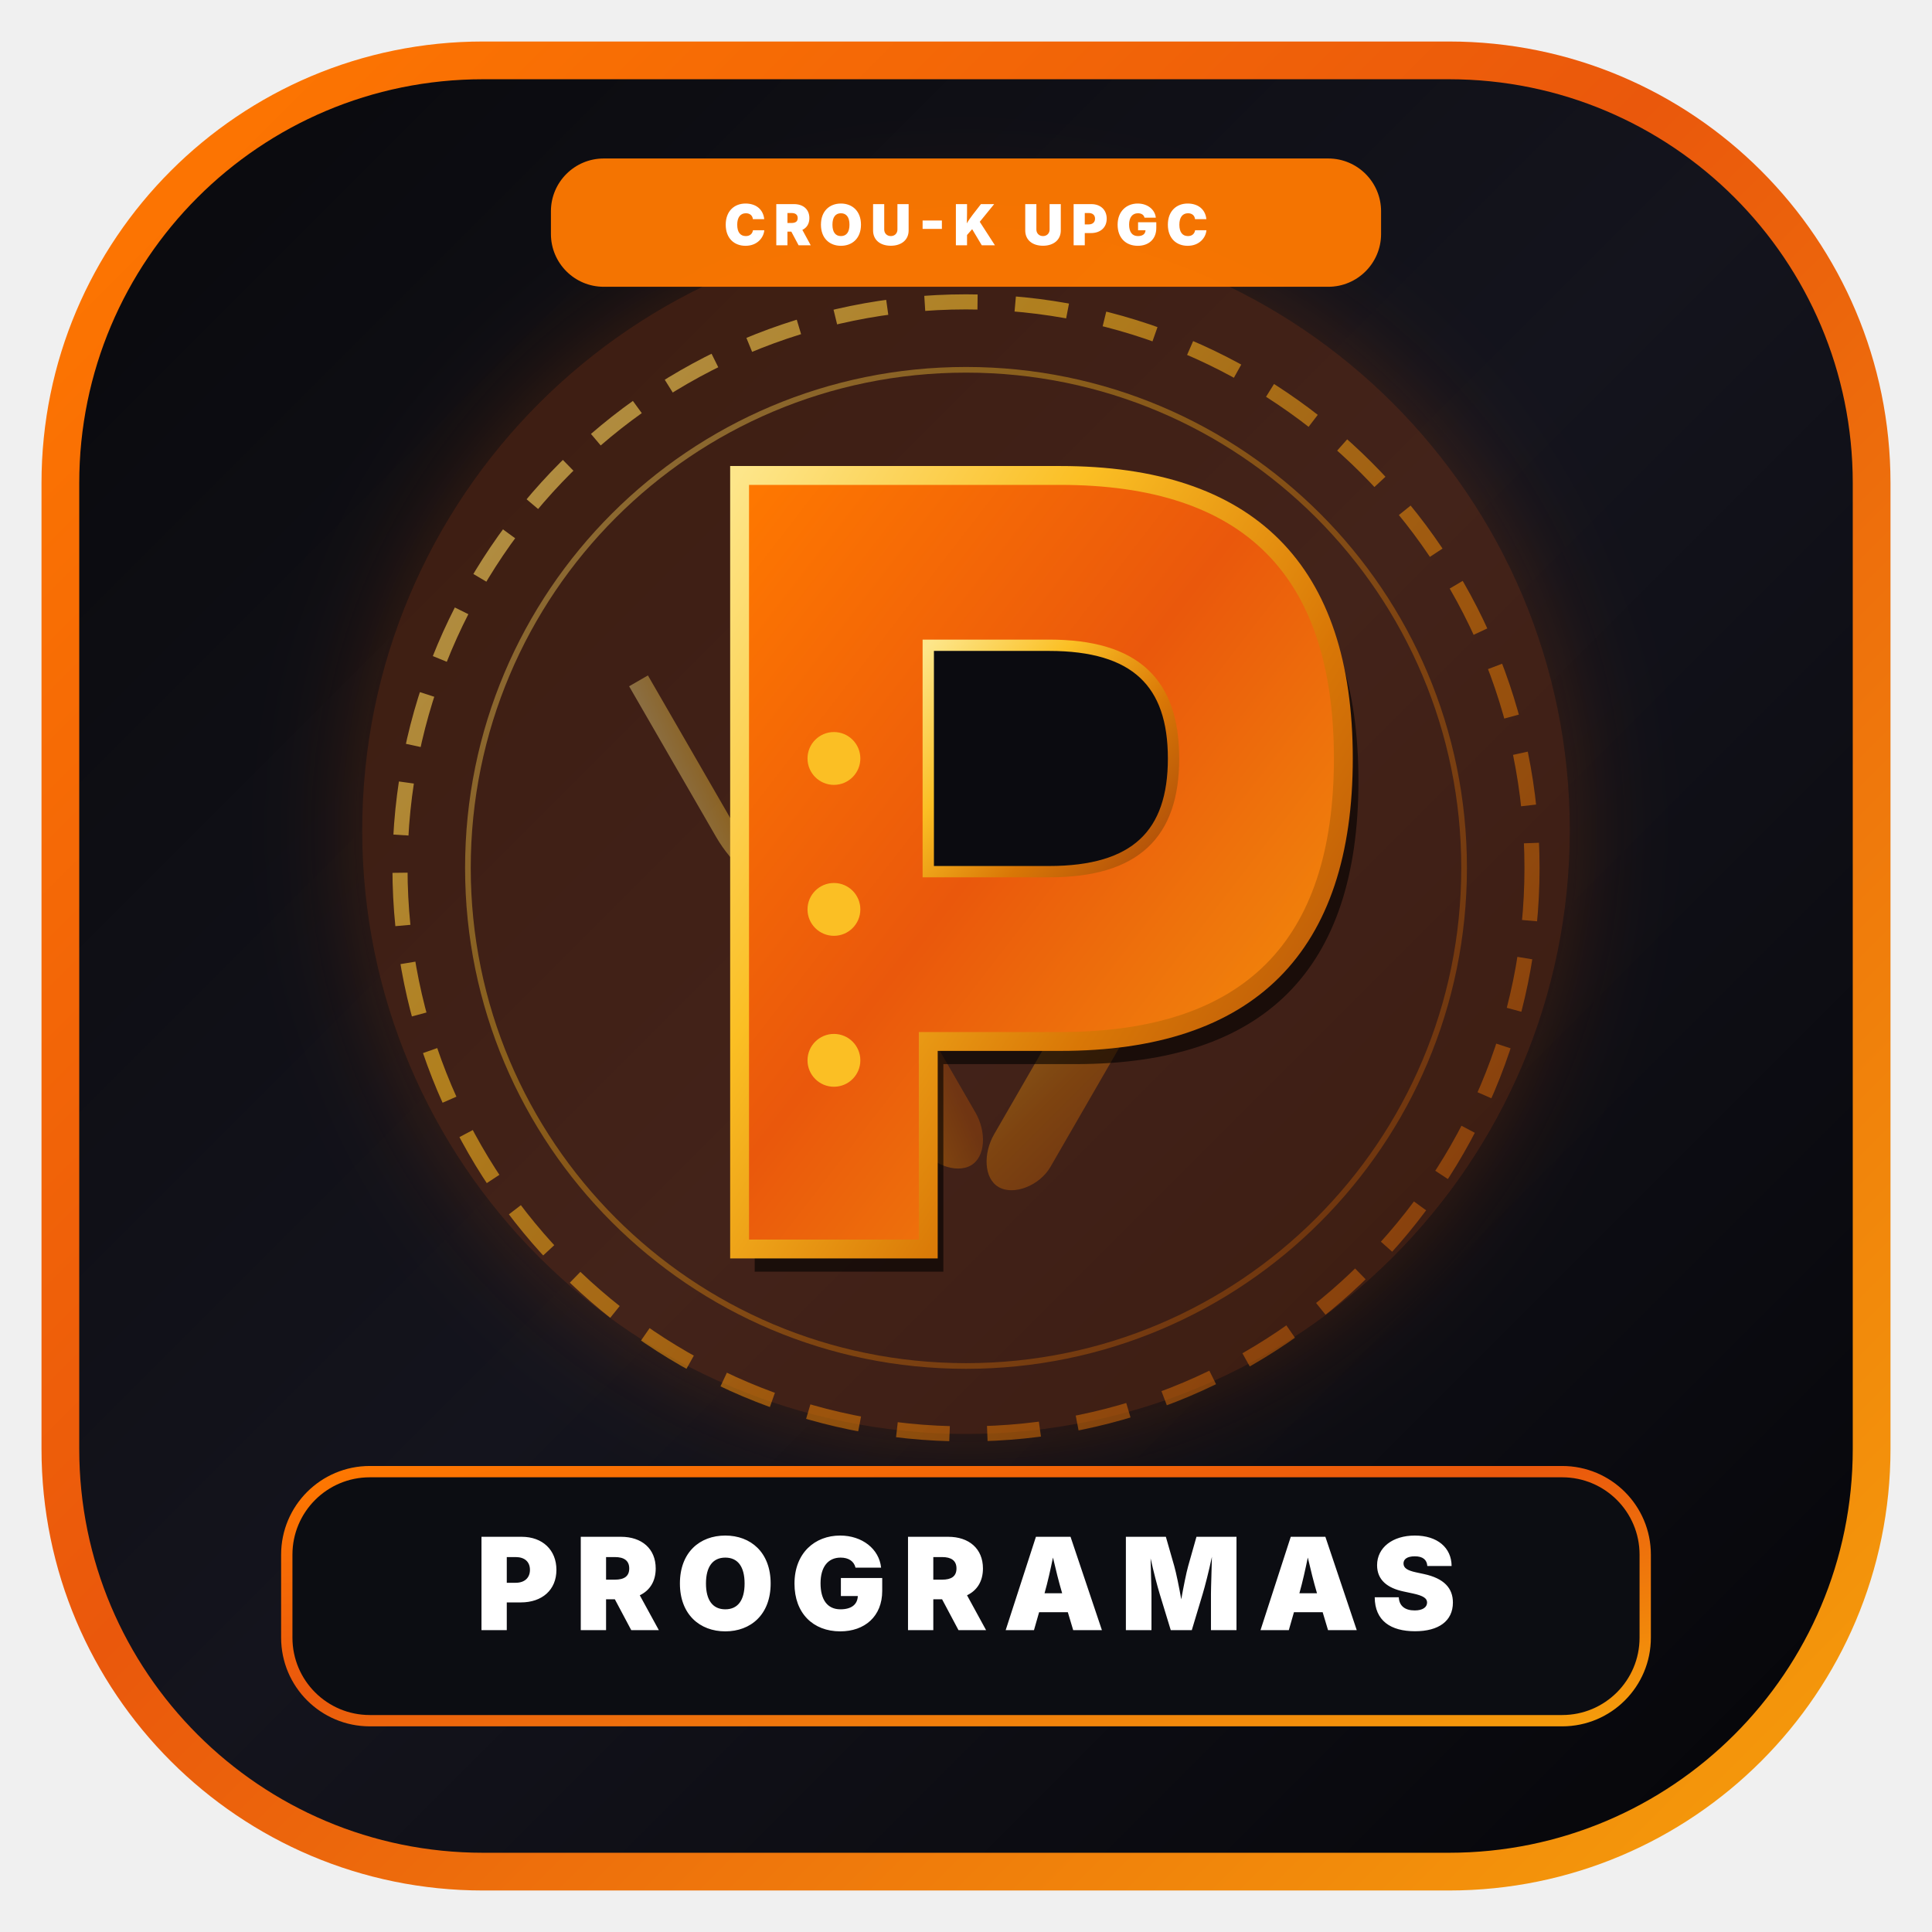
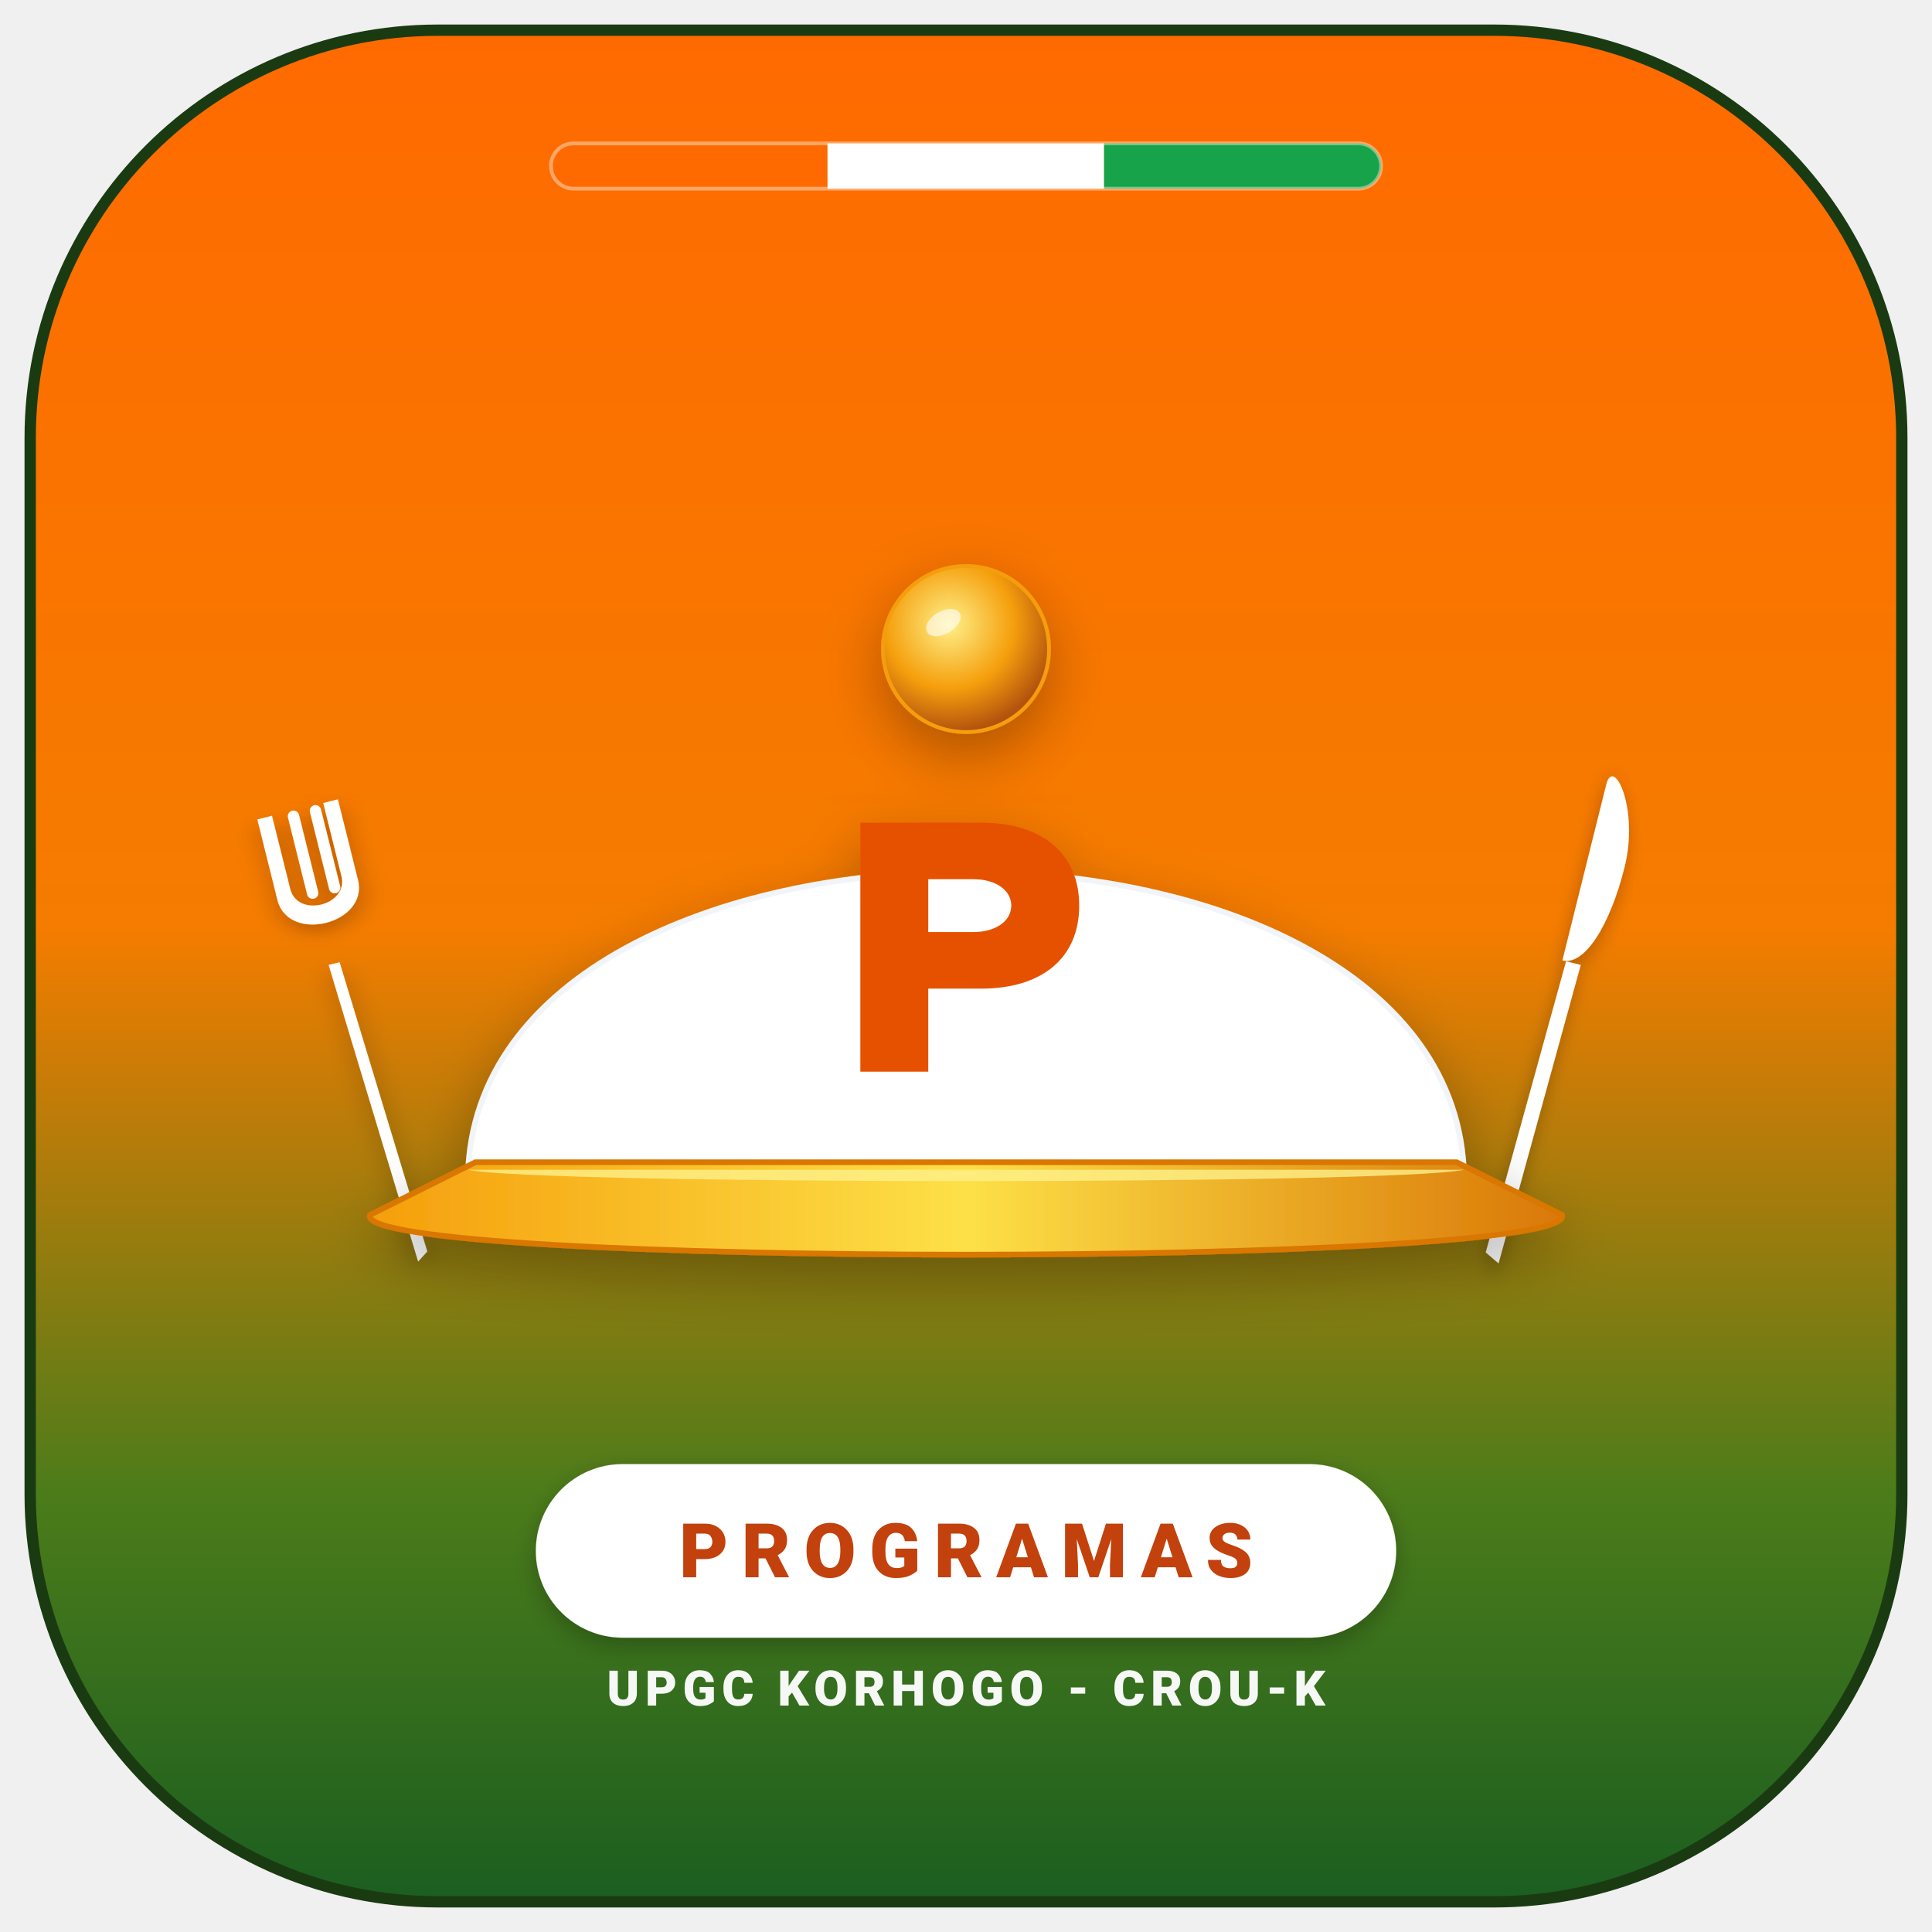
<svg xmlns="http://www.w3.org/2000/svg" viewBox="0 0 512 512" width="512" height="512">
  <defs>
-     <linearGradient id="bg-grad" x1="0%" y1="0%" x2="100%" y2="100%">
-       <stop offset="0%" stop-color="#09090c" />
-       <stop offset="50%" stop-color="#14141d" />
-       <stop offset="100%" stop-color="#050508" />
+     <linearGradient id="bgGrad" x1="0%" y1="0%" x2="0%" y2="100%">
+       <stop offset="0%" stop-color="#ff6a00" />
+       <stop offset="48%" stop-color="#f57c00" />
+       <stop offset="78%" stop-color="#4c7c1a" />
+       <stop offset="100%" stop-color="#1b5e20" />
    </linearGradient>
-     <linearGradient id="brand-grad" x1="0%" y1="0%" x2="100%" y2="100%">
-       <stop offset="0%" stop-color="#ff7900" />
-       <stop offset="45%" stop-color="#ea580c" />
-       <stop offset="100%" stop-color="#f59e0b" />
+     <linearGradient id="goldRim" x1="0%" y1="0%" x2="100%" y2="0%">
+       <stop offset="0%" stop-color="#f59e0b" />
+       <stop offset="50%" stop-color="#fde047" />
+       <stop offset="100%" stop-color="#d97706" />
    </linearGradient>
-     <linearGradient id="gold-foil" x1="0%" y1="0%" x2="100%" y2="80%">
-       <stop offset="0%" stop-color="#fde68a" />
-       <stop offset="35%" stop-color="#fbbf24" />
-       <stop offset="70%" stop-color="#d97706" />
+     <radialGradient id="bulbGrad" cx="40%" cy="35%" r="65%">
+       <stop offset="0%" stop-color="#fef08a" />
+       <stop offset="60%" stop-color="#f59e0b" />
      <stop offset="100%" stop-color="#b45309" />
-     </linearGradient>
-     <filter id="glow" x="-20%" y="-20%" width="140%" height="140%">
-       <feGaussianBlur stdDeviation="14" result="blur" />
-       <feComposite in="SourceGraphic" in2="blur" operator="over" />
+     </radialGradient>
+     <filter id="softShadow" x="-20%" y="-20%" width="140%" height="140%">
+       <feDropShadow dx="0" dy="6" stdDeviation="8" flood-color="#000000" flood-opacity="0.3" />
+     </filter>
+     <filter id="cutleryGlow" x="-20%" y="-20%" width="140%" height="140%">
+       <feDropShadow dx="0" dy="2" stdDeviation="3" flood-color="#000000" flood-opacity="0.25" />
    </filter>
  </defs>
-   <rect x="16" y="16" width="480" height="480" rx="112" fill="url(#bg-grad)" stroke="url(#brand-grad)" stroke-width="10" />
-   <circle cx="256" cy="220" r="160" fill="#ea580c" opacity="0.22" filter="url(#glow)" />
-   <circle cx="256" cy="230" r="150" fill="none" stroke="url(#gold-foil)" stroke-width="4" stroke-dasharray="14 10" opacity="0.6" />
-   <circle cx="256" cy="230" r="132" fill="none" stroke="url(#gold-foil)" stroke-width="1.5" opacity="0.4" />
-   <g transform="translate(256, 210) scale(1.15)">
-     <path d="M-55,-60 L-55,-20 C-55,-5 -45,5 -35,10 L-35,65 C-35,70 -38,75 -42,75 C-46,75 -50,70 -50,65 L-50,-20 C-50,-20 -50,-60 -50,-60" fill="url(#gold-foil)" opacity="0.4" transform="rotate(-30)" />
-     <path d="M45,-60 C35,-60 30,-45 30,-30 C30,-15 40,-5 45,0 L45,65 C45,70 48,75 52,75 C56,75 60,70 60,65 L60,0 C65,-5 75,-15 75,-30 C75,-45 70,-60 60,-60 Z" fill="url(#gold-foil)" opacity="0.4" transform="rotate(30)" />
+   <rect x="8" y="8" width="496" height="496" rx="108" fill="url(#bgGrad)" stroke="#1a3b11" stroke-width="3" />
+   <g transform="translate(146, 38)">
+     <clipPath id="flagClip">
+       <rect x="0" y="0" width="220" height="12" rx="6" />
+     </clipPath>
+     <g clip-path="url(#flagClip)">
+       <rect x="0" y="0" width="73.3" height="12" fill="#ff6a00" />
+       <rect x="73.3" y="0" width="73.3" height="12" fill="#ffffff" />
+       <rect x="146.6" y="0" width="73.4" height="12" fill="#16a34a" />
+     </g>
+     <rect x="0" y="0" width="220" height="12" rx="6" fill="none" stroke="#ffffff" stroke-width="1" stroke-opacity="0.4" />
  </g>
-   <g transform="translate(256, 226)">
-     <path d="M-60,-100 L25,-100 C75,-100 100,-75 100,-25 C100,25 75,50 25,50 L-10,50 L-10,105 L-60,105 Z" fill="#000000" opacity="0.6" transform="translate(4, 6)" />
-     <path d="M-60,-100 L25,-100 C75,-100 100,-75 100,-25 C100,25 75,50 25,50 L-10,50 L-10,105 L-60,105 Z" fill="url(#brand-grad)" stroke="url(#gold-foil)" stroke-width="5" />
-     <path d="M-10,-55 L22,-55 C45,-55 55,-45 55,-25 C55,-5 45,5 22,5 L-10,5 Z" fill="#0b0b10" stroke="url(#gold-foil)" stroke-width="3" />
-     <circle cx="-35" cy="-25" r="7" fill="#fbbf24" />
-     <circle cx="-35" cy="15" r="7" fill="#fbbf24" />
-     <circle cx="-35" cy="55" r="7" fill="#fbbf24" />
+   <g filter="url(#cutleryGlow)" transform="translate(90, 255) rotate(-14)">
+     <path d="M 0,0 L 4,80 L 1,82 L -3,0 Z" fill="#ffffff" />
+     <path d="M -12,-20 C -12,-8 10,-8 10,-20 L 10,-42 L 6,-42 L 6,-22 C 6,-14 -8,-14 -8,-22 L -8,-42 L -12,-42 Z" fill="#ffffff" />
+     <rect x="-4" y="-42" width="3" height="24" rx="1.5" fill="#ffffff" />
+     <rect x="2" y="-42" width="3" height="24" rx="1.5" fill="#ffffff" />
  </g>
-   <rect x="76" y="390" width="360" height="66" rx="22" fill="#0c0d12" stroke="url(#brand-grad)" stroke-width="3" />
-   <text x="256" y="432" font-family="system-ui, -apple-system, sans-serif" font-size="34" font-weight="900" fill="#ffffff" text-anchor="middle" letter-spacing="4">PROGRAMAS</text>
-   <rect x="146" y="42" width="220" height="34" rx="14" fill="#ff7900" opacity="0.95" />
-   <text x="256" y="65" font-family="system-ui, -apple-system, sans-serif" font-size="15" font-weight="900" fill="#ffffff" text-anchor="middle" letter-spacing="2">CROU-K UPGC</text>
+   <g filter="url(#cutleryGlow)" transform="translate(416, 255) rotate(14)">
+     <path d="M -1,0 L -3,80 L 1,82 L 3,0 Z" fill="#ffffff" />
+     <path d="M -2,0 L -2,-48 C -2,-56 8,-44 8,-28 C 8,-12 4,0 -2,0 Z" fill="#ffffff" />
+   </g>
+   <g filter="url(#softShadow)">
+     <g transform="translate(256, 172)">
+       <rect x="-7" y="10" width="14" height="10" rx="3" fill="#d97706" />
+       <line x1="-6" y1="13" x2="6" y2="13" stroke="#b45309" stroke-width="1.5" />
+       <line x1="-6" y1="16" x2="6" y2="16" stroke="#b45309" stroke-width="1.5" />
+       <circle cx="0" cy="0" r="22" fill="url(#bulbGrad)" stroke="#f59e0b" stroke-width="1" />
+       <ellipse cx="-6" cy="-7" rx="5" ry="3" fill="#ffffff" opacity="0.6" transform="rotate(-30 -6 -7)" />
+     </g>
+     <path d="M 124,312 C 126,204 386,204 388,312 Z" fill="#ffffff" stroke="#f1f5f9" stroke-width="1.5" />
+     <g transform="translate(228, 218)">
+       <path d="M 0,0 L 32,0 C 48,0 58,8 58,22 C 58,36 48,44 32,44 L 18,44 L 18,66 L 0,66 Z M 18,15 L 18,29 L 30,29 C 36,29 40,26 40,22 C 40,18 36,15 30,15 Z" fill="#e65100" />
+     </g>
+     <path d="M 98,322 L 126,308 L 386,308 L 414,322 C 418,336 94,336 98,322 Z" fill="url(#goldRim)" stroke="#d97706" stroke-width="1.5" />
+     <path d="M 124,310 L 388,310 C 370,314 142,314 124,310 Z" fill="#fef08a" opacity="0.8" />
+   </g>
+   <g transform="translate(142, 388)">
+     <rect x="0" y="0" width="228" height="46" rx="23" fill="#ffffff" filter="url(#cutleryGlow)" />
+     <text x="114" y="30" font-family="-apple-system, BlinkMacSystemFont, 'Segoe UI', Roboto, 'Cabinet Grotesk', sans-serif" font-size="20" font-weight="900" fill="#c2410c" text-anchor="middle" letter-spacing="3.5">PROGRAMAS</text>
+   </g>
+   <text x="256" y="452" font-family="-apple-system, BlinkMacSystemFont, 'Segoe UI', Roboto, 'Plus Jakarta Sans', sans-serif" font-size="13" font-weight="800" fill="#ffffff" text-anchor="middle" letter-spacing="1.5" opacity="0.95">UPGC KORHOGO - CROU-K</text>
</svg>
